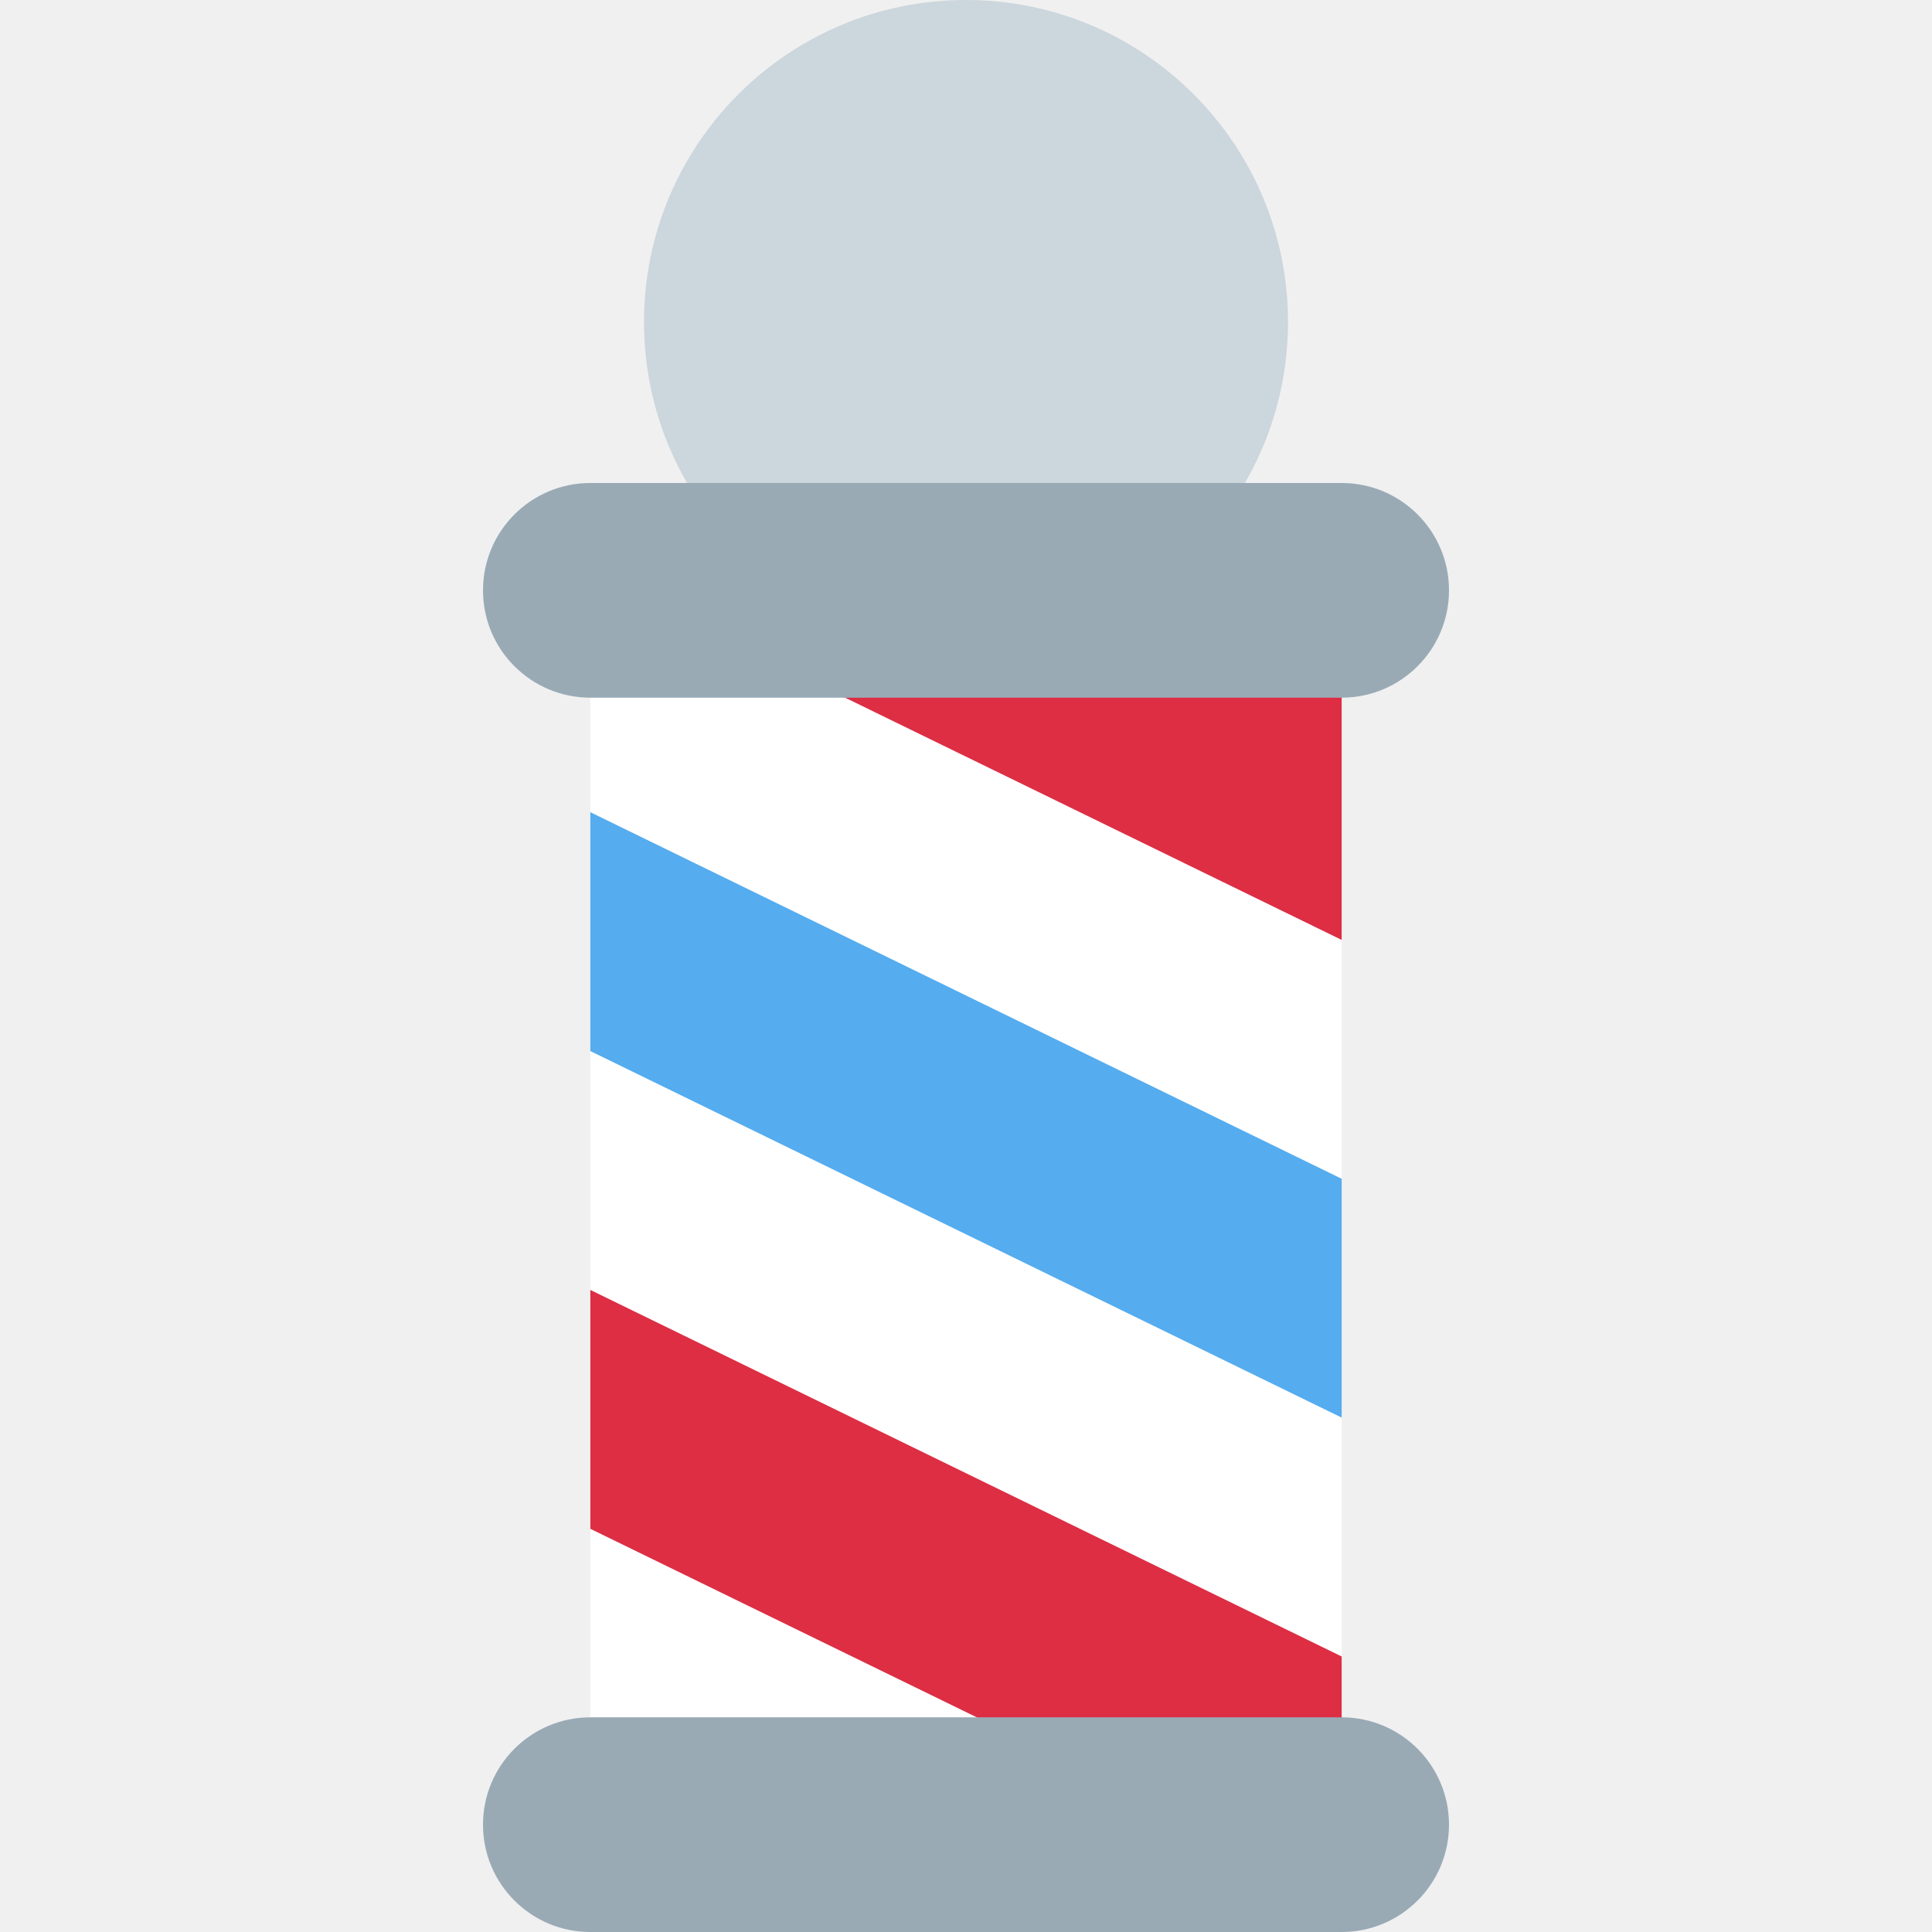
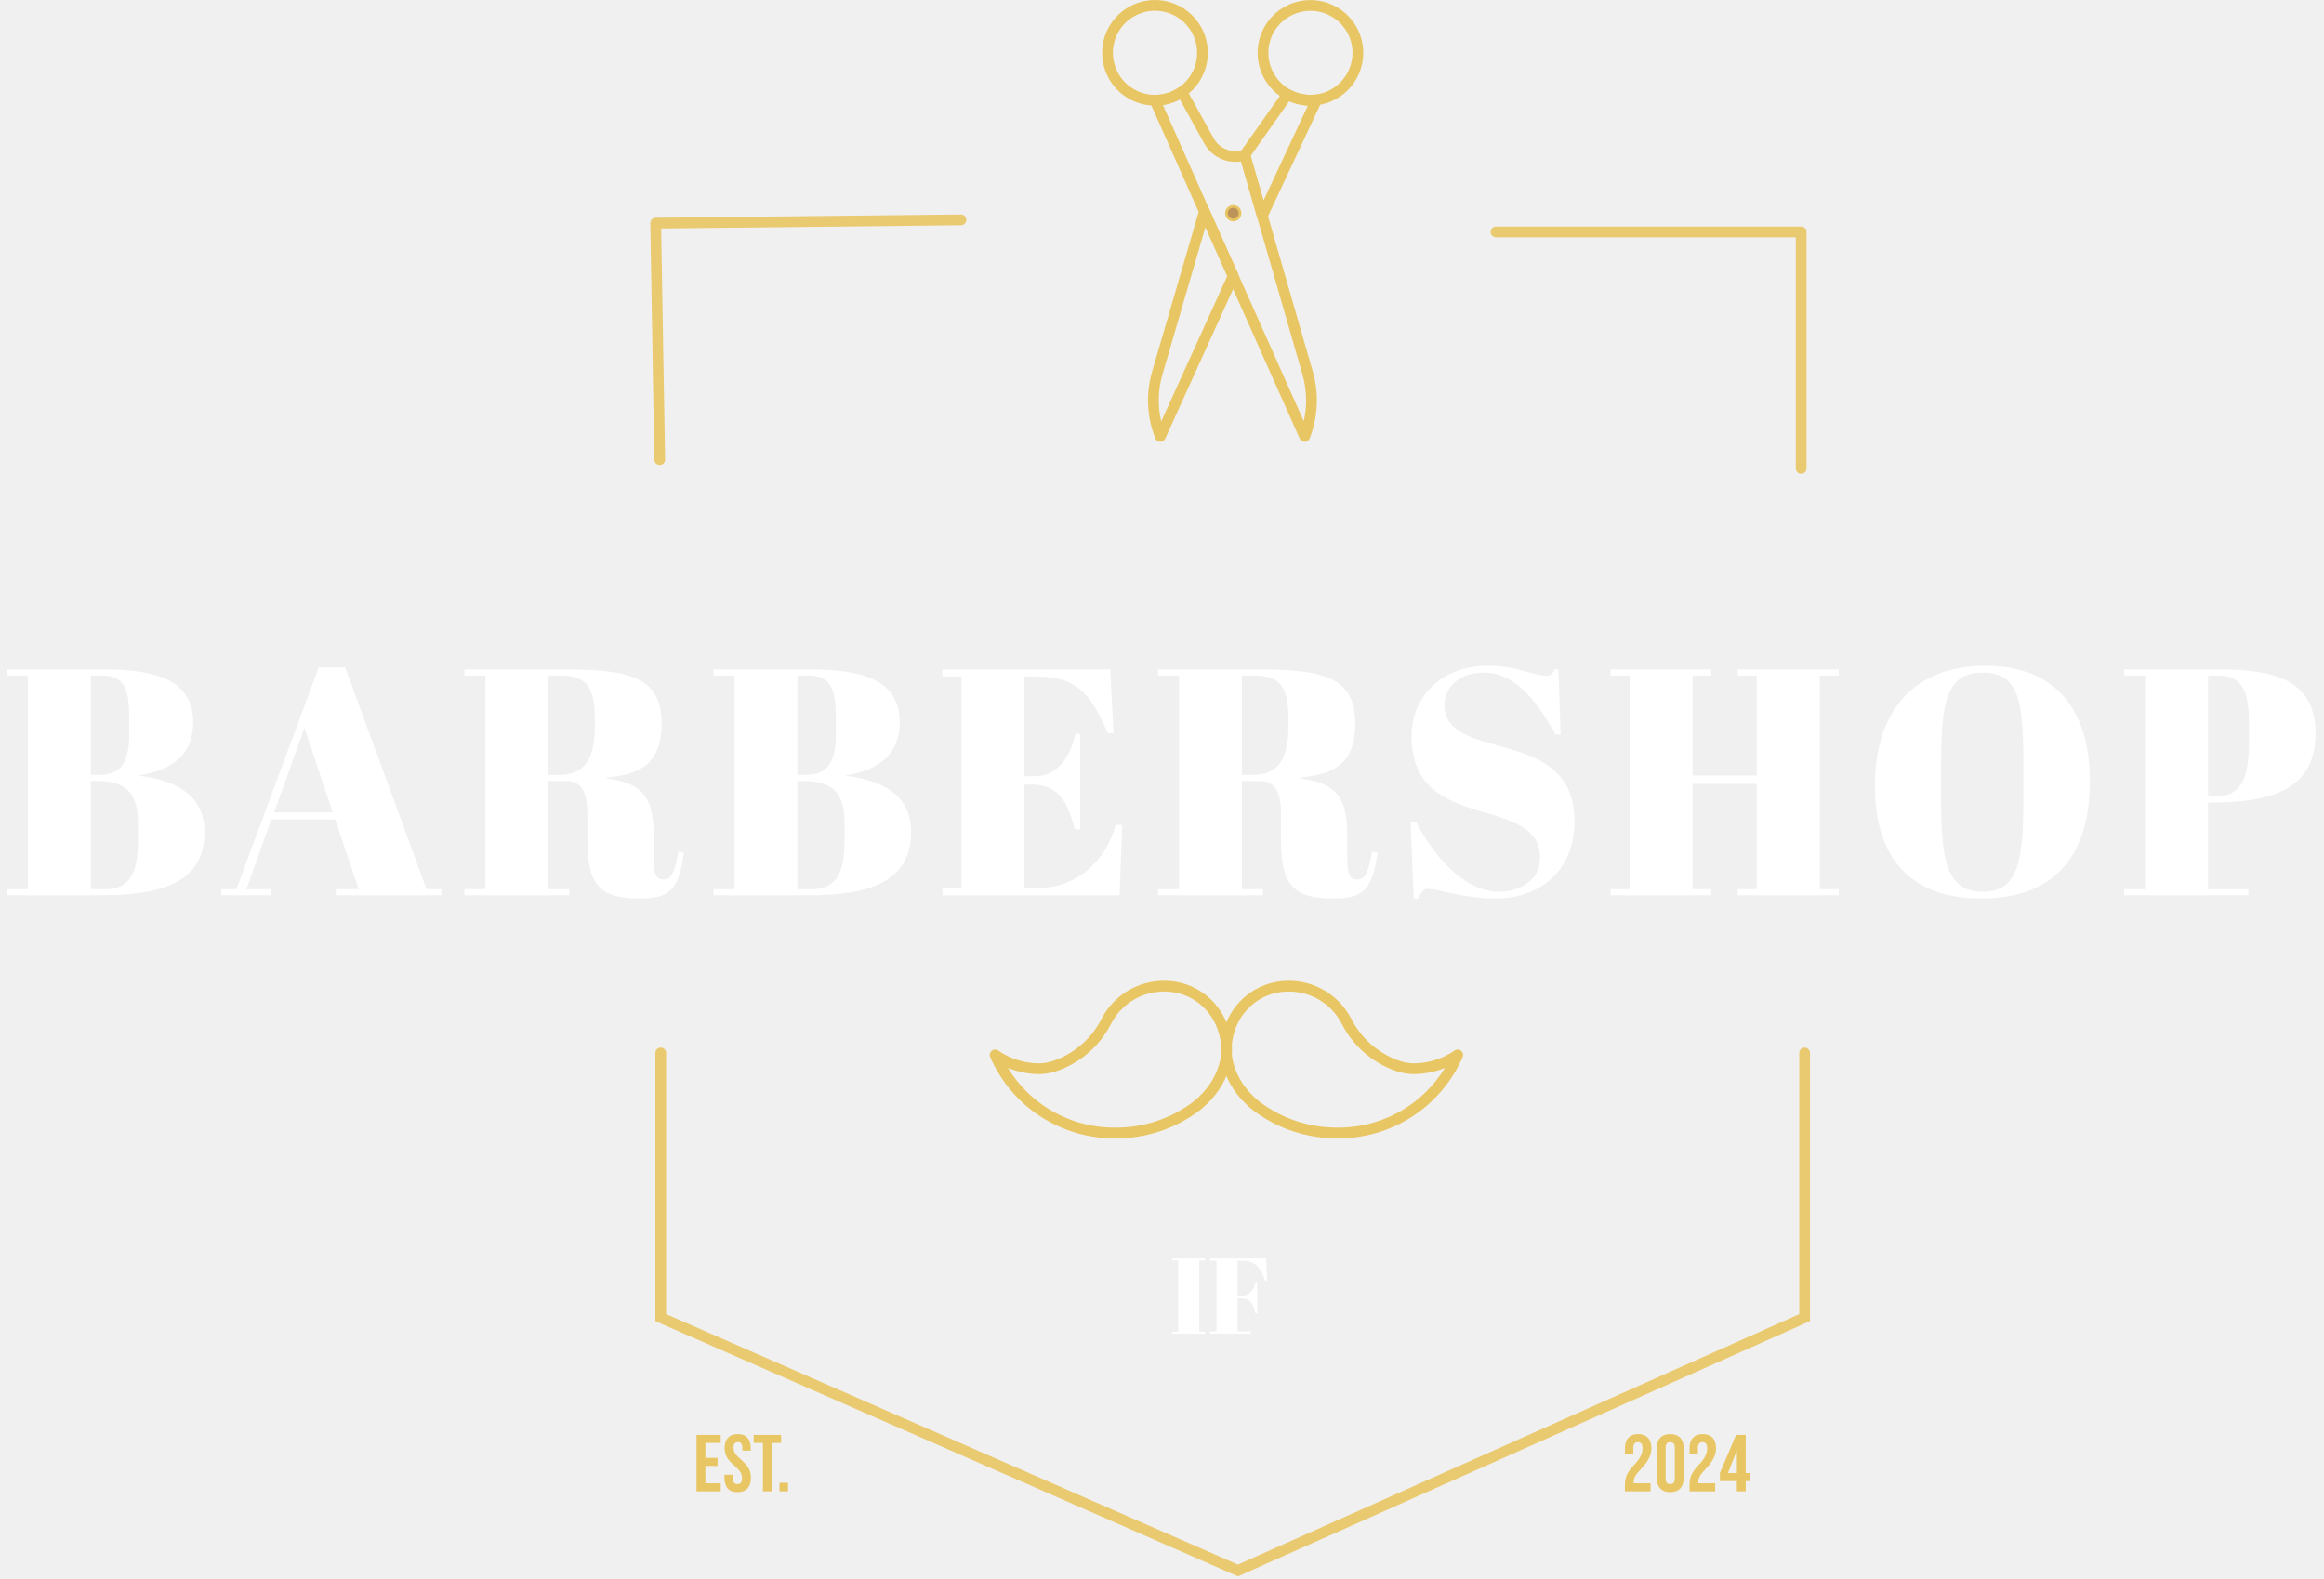
- <svg xmlns="http://www.w3.org/2000/svg" width="800px" height="800px" viewBox="0 0 36 36" aria-hidden="true" role="img" class="iconify iconify--twemoji" preserveAspectRatio="xMidYMid meet">
-   <circle fill="#CCD6DD" cx="18" cy="6" r="6" />
-   <path fill="#FFF" d="M11 12h14v21H11z" />
-   <path fill="#DD2E44" d="M11 28.487L20.251 33H25v-2.134l-14-6.83z" />
-   <path fill="#55ACEE" d="M11 19.585l14 6.83v-4.45l-14-6.831z" />
-   <path fill="#DD2E44" d="M13.697 12L25 17.514V12z" />
-   <path fill="#99AAB5" d="M27 11a2 2 0 0 1-2 2H11a2 2 0 0 1 0-4h14a2 2 0 0 1 2 2zm0 23a2 2 0 0 1-2 2H11a2 2 0 0 1 0-4h14a2 2 0 0 1 2 2z" />
+ <svg xmlns="http://www.w3.org/2000/svg" width="864" height="587" viewBox="0 0 864 587" fill="none">
+   <path d="M2.579 248.921H38.459C59.579 248.921 71.819 253.721 71.819 268.601C71.819 280.121 64.619 286.241 52.019 288.281V288.521C67.139 290.441 76.019 296.801 76.019 309.401C76.019 328.001 60.419 332.921 37.859 332.921H2.579V330.641H10.379V251.201H2.579V248.921ZM33.779 290.441V330.641H39.419C48.659 330.641 51.299 323.681 51.299 312.641V306.281C51.299 296.441 48.179 290.441 36.539 290.441H33.779ZM33.779 251.201V288.161H36.899C45.539 288.161 48.059 282.641 48.059 272.801V267.161C48.059 255.641 46.019 251.201 37.619 251.201H33.779ZM133.367 330.641L124.607 304.721H100.847L91.607 330.641H100.607V332.921H82.247V330.641H87.887L118.487 248.201H128.327L158.567 330.641H164.087V332.921H124.847V330.641H133.367ZM113.207 270.641L101.927 302.081H123.647L113.207 270.641ZM210.208 290.441H203.848V330.641H211.648V332.921H172.648V330.641H180.448V251.201H172.648V248.921H208.888C233.968 248.921 245.968 251.561 245.968 269.081C245.968 283.721 238.288 288.041 225.568 289.121V289.481C238.528 291.161 242.968 296.201 242.968 310.121V316.481C242.968 324.281 243.328 327.041 246.688 327.041C248.848 327.041 250.648 326.081 252.208 316.721L254.248 316.961C252.448 330.641 249.088 334.121 237.928 334.121C222.808 334.121 218.368 329.081 218.368 312.161V303.401C218.368 294.881 216.688 290.441 210.208 290.441ZM203.848 251.201V288.161H207.688C216.568 288.161 221.128 283.241 221.128 270.281V266.801C221.128 253.361 216.208 251.201 207.808 251.201H203.848ZM265.266 248.921H301.146C322.266 248.921 334.506 253.721 334.506 268.601C334.506 280.121 327.306 286.241 314.706 288.281V288.521C329.826 290.441 338.706 296.801 338.706 309.401C338.706 328.001 323.106 332.921 300.546 332.921H265.266V330.641H273.066V251.201H265.266V248.921ZM296.466 290.441V330.641H302.106C311.346 330.641 313.986 323.681 313.986 312.641V306.281C313.986 296.441 310.866 290.441 299.226 290.441H296.466ZM296.466 251.201V288.161H299.586C308.226 288.161 310.746 282.641 310.746 272.801V267.161C310.746 255.641 308.706 251.201 300.306 251.201H296.466ZM350.368 248.921H412.768L413.968 272.681H411.808C405.208 256.961 399.568 251.561 385.048 251.561H380.848V288.641H384.928C392.728 288.641 397.768 282.041 399.808 272.921H401.608V308.441H399.568C396.688 296.441 392.128 291.761 383.728 291.761H380.848V330.281H385.408C400.648 330.281 411.208 319.841 414.808 306.761H417.208L416.248 332.921H350.368V330.281H357.448V251.561H350.368V248.921ZM468.09 290.441H461.73V330.641H469.53V332.921H430.53V330.641H438.33V251.201H430.53V248.921H466.77C491.85 248.921 503.85 251.561 503.85 269.081C503.85 283.721 496.17 288.041 483.45 289.121V289.481C496.41 291.161 500.85 296.201 500.85 310.121V316.481C500.85 324.281 501.21 327.041 504.57 327.041C506.73 327.041 508.53 326.081 510.09 316.721L512.13 316.961C510.33 330.641 506.97 334.121 495.81 334.121C480.69 334.121 476.25 329.081 476.25 312.161V303.401C476.25 294.881 474.57 290.441 468.09 290.441ZM461.73 251.201V288.161H465.57C474.45 288.161 479.01 283.241 479.01 270.281V266.801C479.01 253.361 474.09 251.201 465.69 251.201H461.73ZM557.285 331.601C564.485 331.601 572.525 327.761 572.525 319.001C572.525 309.041 565.085 305.801 550.325 301.601C535.805 297.521 524.765 291.761 524.765 273.641C524.765 260.201 534.725 247.601 553.205 247.601C564.245 247.601 570.485 251.321 574.565 251.321C576.605 251.321 577.205 250.481 578.045 248.921H579.365L580.205 273.161H578.285C572.165 262.121 564.005 250.121 551.645 250.121C543.005 250.121 537.005 255.161 537.005 262.241C537.005 271.121 545.165 274.121 557.285 277.361C570.605 280.961 585.365 285.521 585.365 305.441C585.365 322.721 573.605 334.121 555.965 334.121C544.325 334.121 534.245 330.521 530.885 330.521C528.965 330.521 528.245 331.841 527.285 334.121H525.605L524.405 305.561H526.445C532.445 317.561 544.085 331.601 557.285 331.601ZM598.758 248.921H636.198V251.201H629.238V288.401H653.118V251.201H646.038V248.921H683.598V251.201H676.518V330.641H683.598V332.921H646.038V330.641H653.118V291.521H629.238V330.641H636.198V332.921H598.758V330.641H605.838V251.201H598.758V248.921ZM752.241 295.841V286.961C752.241 262.361 751.521 250.121 737.121 250.121C722.601 250.121 721.641 262.841 721.641 287.441V296.081C721.641 318.641 723.081 331.601 737.121 331.601C750.561 331.601 752.241 319.961 752.241 295.841ZM697.041 292.241C697.041 264.641 711.321 247.601 738.081 247.601C763.881 247.601 776.961 263.441 776.961 290.681C776.961 317.441 764.361 334.121 736.641 334.121C709.881 334.121 697.041 318.641 697.041 292.241ZM789.687 248.921H824.967C847.527 248.921 860.847 253.961 860.847 272.801C860.847 293.201 845.127 298.481 821.847 298.481H820.887V330.641H835.887V332.921H789.687V330.641H797.487V251.201H789.687V248.921ZM820.887 251.201V296.201H823.407C833.487 296.201 836.127 289.241 836.127 275.321V269.561C836.127 256.001 833.247 251.201 824.127 251.201H820.887Z" fill="white" />
+   <path d="M258.941 533.577H267.941V536.577H262.241V542.127H266.771V545.127H262.241V551.577H267.941V554.577H258.941V533.577ZM274.188 554.877C272.588 554.877 271.378 554.427 270.558 553.527C269.738 552.607 269.328 551.297 269.328 549.597V548.397H272.448V549.837C272.448 551.197 273.018 551.877 274.158 551.877C274.718 551.877 275.138 551.717 275.418 551.397C275.718 551.057 275.868 550.517 275.868 549.777C275.868 548.897 275.668 548.127 275.268 547.467C274.868 546.787 274.128 545.977 273.048 545.037C271.688 543.837 270.738 542.757 270.198 541.797C269.658 540.817 269.388 539.717 269.388 538.497C269.388 536.837 269.808 535.557 270.648 534.657C271.488 533.737 272.708 533.277 274.308 533.277C275.888 533.277 277.078 533.737 277.878 534.657C278.698 535.557 279.108 536.857 279.108 538.557V539.427H275.988V538.347C275.988 537.627 275.848 537.107 275.568 536.787C275.288 536.447 274.878 536.277 274.338 536.277C273.238 536.277 272.688 536.947 272.688 538.287C272.688 539.047 272.888 539.757 273.288 540.417C273.708 541.077 274.458 541.877 275.538 542.817C276.918 544.017 277.868 545.107 278.388 546.087C278.908 547.067 279.168 548.217 279.168 549.537C279.168 551.257 278.738 552.577 277.878 553.497C277.038 554.417 275.808 554.877 274.188 554.877ZM283.641 536.577H280.191V533.577H290.391V536.577H286.941V554.577H283.641V536.577ZM289.791 551.397H292.971V554.577H289.791V551.397Z" fill="#E9C664" />
+   <path d="M604.099 552.297C604.099 550.797 604.339 549.517 604.819 548.457C605.299 547.377 606.159 546.187 607.399 544.887C608.619 543.587 609.459 542.477 609.919 541.557C610.399 540.637 610.639 539.677 610.639 538.677C610.639 537.777 610.489 537.157 610.189 536.817C609.909 536.457 609.489 536.277 608.929 536.277C607.789 536.277 607.219 536.967 607.219 538.347V540.597H604.099V538.557C604.099 536.857 604.519 535.557 605.359 534.657C606.199 533.737 607.419 533.277 609.019 533.277C610.619 533.277 611.839 533.737 612.679 534.657C613.519 535.557 613.939 536.857 613.939 538.557C613.939 539.837 613.629 541.087 613.009 542.307C612.409 543.527 611.359 544.927 609.859 546.507C608.879 547.547 608.219 548.397 607.879 549.057C607.539 549.697 607.369 550.387 607.369 551.127V551.577H613.639V554.577H604.099V552.297ZM620.941 554.877C619.321 554.877 618.081 554.417 617.221 553.497C616.361 552.577 615.931 551.277 615.931 549.597V538.557C615.931 536.877 616.361 535.577 617.221 534.657C618.081 533.737 619.321 533.277 620.941 533.277C622.561 533.277 623.801 533.737 624.661 534.657C625.521 535.577 625.951 536.877 625.951 538.557V549.597C625.951 551.277 625.521 552.577 624.661 553.497C623.801 554.417 622.561 554.877 620.941 554.877ZM620.941 551.877C622.081 551.877 622.651 551.187 622.651 549.807V538.347C622.651 536.967 622.081 536.277 620.941 536.277C619.801 536.277 619.231 536.967 619.231 538.347V549.807C619.231 551.187 619.801 551.877 620.941 551.877ZM628.123 552.297C628.123 550.797 628.363 549.517 628.843 548.457C629.323 547.377 630.183 546.187 631.423 544.887C632.643 543.587 633.483 542.477 633.943 541.557C634.423 540.637 634.663 539.677 634.663 538.677C634.663 537.777 634.513 537.157 634.213 536.817C633.933 536.457 633.513 536.277 632.953 536.277C631.813 536.277 631.243 536.967 631.243 538.347V540.597H628.123V538.557C628.123 536.857 628.543 535.557 629.383 534.657C630.223 533.737 631.443 533.277 633.043 533.277C634.643 533.277 635.863 533.737 636.703 534.657C637.543 535.557 637.963 536.857 637.963 538.557C637.963 539.837 637.653 541.087 637.033 542.307C636.433 543.527 635.383 544.927 633.883 546.507C632.903 547.547 632.243 548.397 631.903 549.057C631.563 549.697 631.393 550.387 631.393 551.127V551.577H637.663V554.577H628.123V552.297ZM645.714 550.767H639.414V547.767L645.414 533.577H649.014V547.767H650.574V550.767H649.014V554.577H645.714V550.767ZM645.714 547.767V539.577H645.654L642.414 547.767H645.714Z" fill="#E9C664" />
+   <path d="M458.485 76.752C459.885 76.752 461.02 77.886 461.02 79.284C461.02 80.683 459.885 81.817 458.485 81.817C457.086 81.817 455.951 80.683 455.951 79.284C455.951 77.886 457.086 76.752 458.485 76.752Z" fill="#BE9359" stroke="#E9C664" />
+   <path d="M447.043 19.648C447.045 15.696 445.718 11.858 443.277 8.75C440.835 5.641 437.42 3.441 433.578 2.504C429.737 1.566 425.692 1.945 422.091 3.579C418.491 5.213 415.543 8.008 413.722 11.515C411.9 15.023 411.31 19.041 412.045 22.924C412.781 26.807 414.799 30.331 417.778 32.93C420.756 35.53 424.522 37.055 428.471 37.261C432.42 37.467 436.323 36.342 439.556 34.066C441.869 32.438 443.756 30.278 445.059 27.769C446.362 25.26 447.042 22.475 447.043 19.648Z" stroke="#E9C664" stroke-width="4" stroke-linecap="round" stroke-linejoin="round" />
+   <path d="M504.826 19.651C504.825 16.165 503.79 12.757 501.851 9.858C499.912 6.96 497.156 4.701 493.933 3.368C490.71 2.034 487.163 1.685 483.742 2.366C480.32 3.047 477.177 4.726 474.711 7.191C472.244 9.657 470.564 12.798 469.883 16.218C469.203 19.637 469.552 23.181 470.887 26.403C472.221 29.624 474.482 32.377 477.382 34.315C480.283 36.252 483.693 37.287 487.181 37.288C489.499 37.288 491.794 36.833 493.935 35.946C496.076 35.06 498.022 33.761 499.66 32.123C501.299 30.485 502.599 28.541 503.485 26.401C504.371 24.261 504.827 21.967 504.826 19.651V19.651Z" stroke="#E9C664" stroke-width="4" stroke-linecap="round" stroke-linejoin="round" />
+   <path d="M487.574 148.863C487.572 145.412 487.086 141.978 486.129 138.661L468.829 78.655L462.77 57.617C461.627 58.009 460.426 58.208 459.217 58.206C458.907 58.208 458.598 58.194 458.289 58.163V58.163C456.465 58.005 454.707 57.4 453.172 56.402C451.637 55.403 450.372 54.042 449.489 52.438L439.374 34.192C436.432 36.214 432.945 37.295 429.374 37.291L447.749 78.665L458.297 102.318L485.032 162.282C486.708 158.006 487.57 153.455 487.574 148.863V148.863Z" stroke="#E9C664" stroke-width="4" stroke-linecap="round" stroke-linejoin="round" />
+   <path d="M489.452 37.136C485.733 37.622 481.955 36.908 478.67 35.096L462.777 57.615L469.29 80.229L489.452 37.136Z" stroke="#E9C664" stroke-width="4" stroke-linecap="round" stroke-linejoin="round" />
+   <path d="M458.45 102.646L447.75 78.661L430.265 138.661C427.992 146.439 428.382 154.754 431.373 162.285L458.45 102.646Z" stroke="#E9C664" stroke-width="4" stroke-linecap="round" stroke-linejoin="round" />
+   <path d="M357.238 81.753L243.763 82.981L245.258 170.903" stroke="#E9C664" stroke-opacity="0.914" stroke-width="4.001" stroke-linecap="round" stroke-linejoin="round" />
+   <path d="M556.155 86.24H669.624V174.162" stroke="#E9C664" stroke-opacity="0.914" stroke-width="4" stroke-linecap="round" stroke-linejoin="round" />
+   <path d="M245.649 391.548V489.974L460.24 584L670.91 489.974V391.548" stroke="#E9C664" stroke-opacity="0.914" stroke-width="4" stroke-linecap="round" />
+   <path d="M435.837 467.957H448.037V468.717H445.837V495.197H448.037V495.957H435.837V495.197H438.037V468.717H435.837V467.957ZM449.896 467.957H470.696L471.096 476.277H470.376C469.389 473.397 468.243 471.437 466.936 470.397C465.656 469.357 463.736 468.837 461.176 468.837H460.056V481.837H461.856C463.136 481.837 464.203 481.37 465.056 480.437C465.909 479.503 466.496 478.223 466.816 476.597H467.416V488.437H466.736C466.309 486.437 465.709 485.01 464.936 484.157C464.189 483.303 463.163 482.877 461.856 482.877H460.056V495.077H465.016V495.957H449.896V495.077H452.256V468.837H449.896V467.957Z" fill="white" />
+   <path d="M432.776 366.716C428.359 366.708 424.024 367.913 420.245 370.199C416.467 372.486 413.389 375.766 411.348 379.681C407.552 387.229 401.06 393.078 393.155 396.071C391.05 396.9 388.817 397.362 386.555 397.438C380.628 397.458 374.837 395.663 369.961 392.296C373.748 401.005 380.022 408.404 387.997 413.565C395.973 418.727 405.294 421.422 414.795 421.313C425.635 421.356 436.188 417.837 444.829 411.296C456.566 401.922 456.023 390.609 456.023 390.609C456.024 377.412 446.077 366.716 432.776 366.716Z" stroke="#E9C664" stroke-width="4" stroke-linecap="round" stroke-linejoin="round" />
+   <path d="M525.347 397.432C523.085 397.358 520.853 396.896 518.747 396.066C510.845 393.075 504.354 387.228 500.557 379.682C498.517 375.767 495.439 372.487 491.66 370.201C487.881 367.914 483.547 366.709 479.129 366.717C465.829 366.717 455.881 377.411 455.881 390.603C455.881 390.603 455.334 401.913 467.075 411.29C475.717 417.83 486.27 421.349 497.109 421.307C506.61 421.415 515.931 418.72 523.905 413.559C531.88 408.398 538.154 401 541.941 392.292C537.066 395.659 531.274 397.453 525.347 397.432Z" stroke="#E9C664" stroke-width="4" stroke-linecap="round" stroke-linejoin="round" />
</svg>
